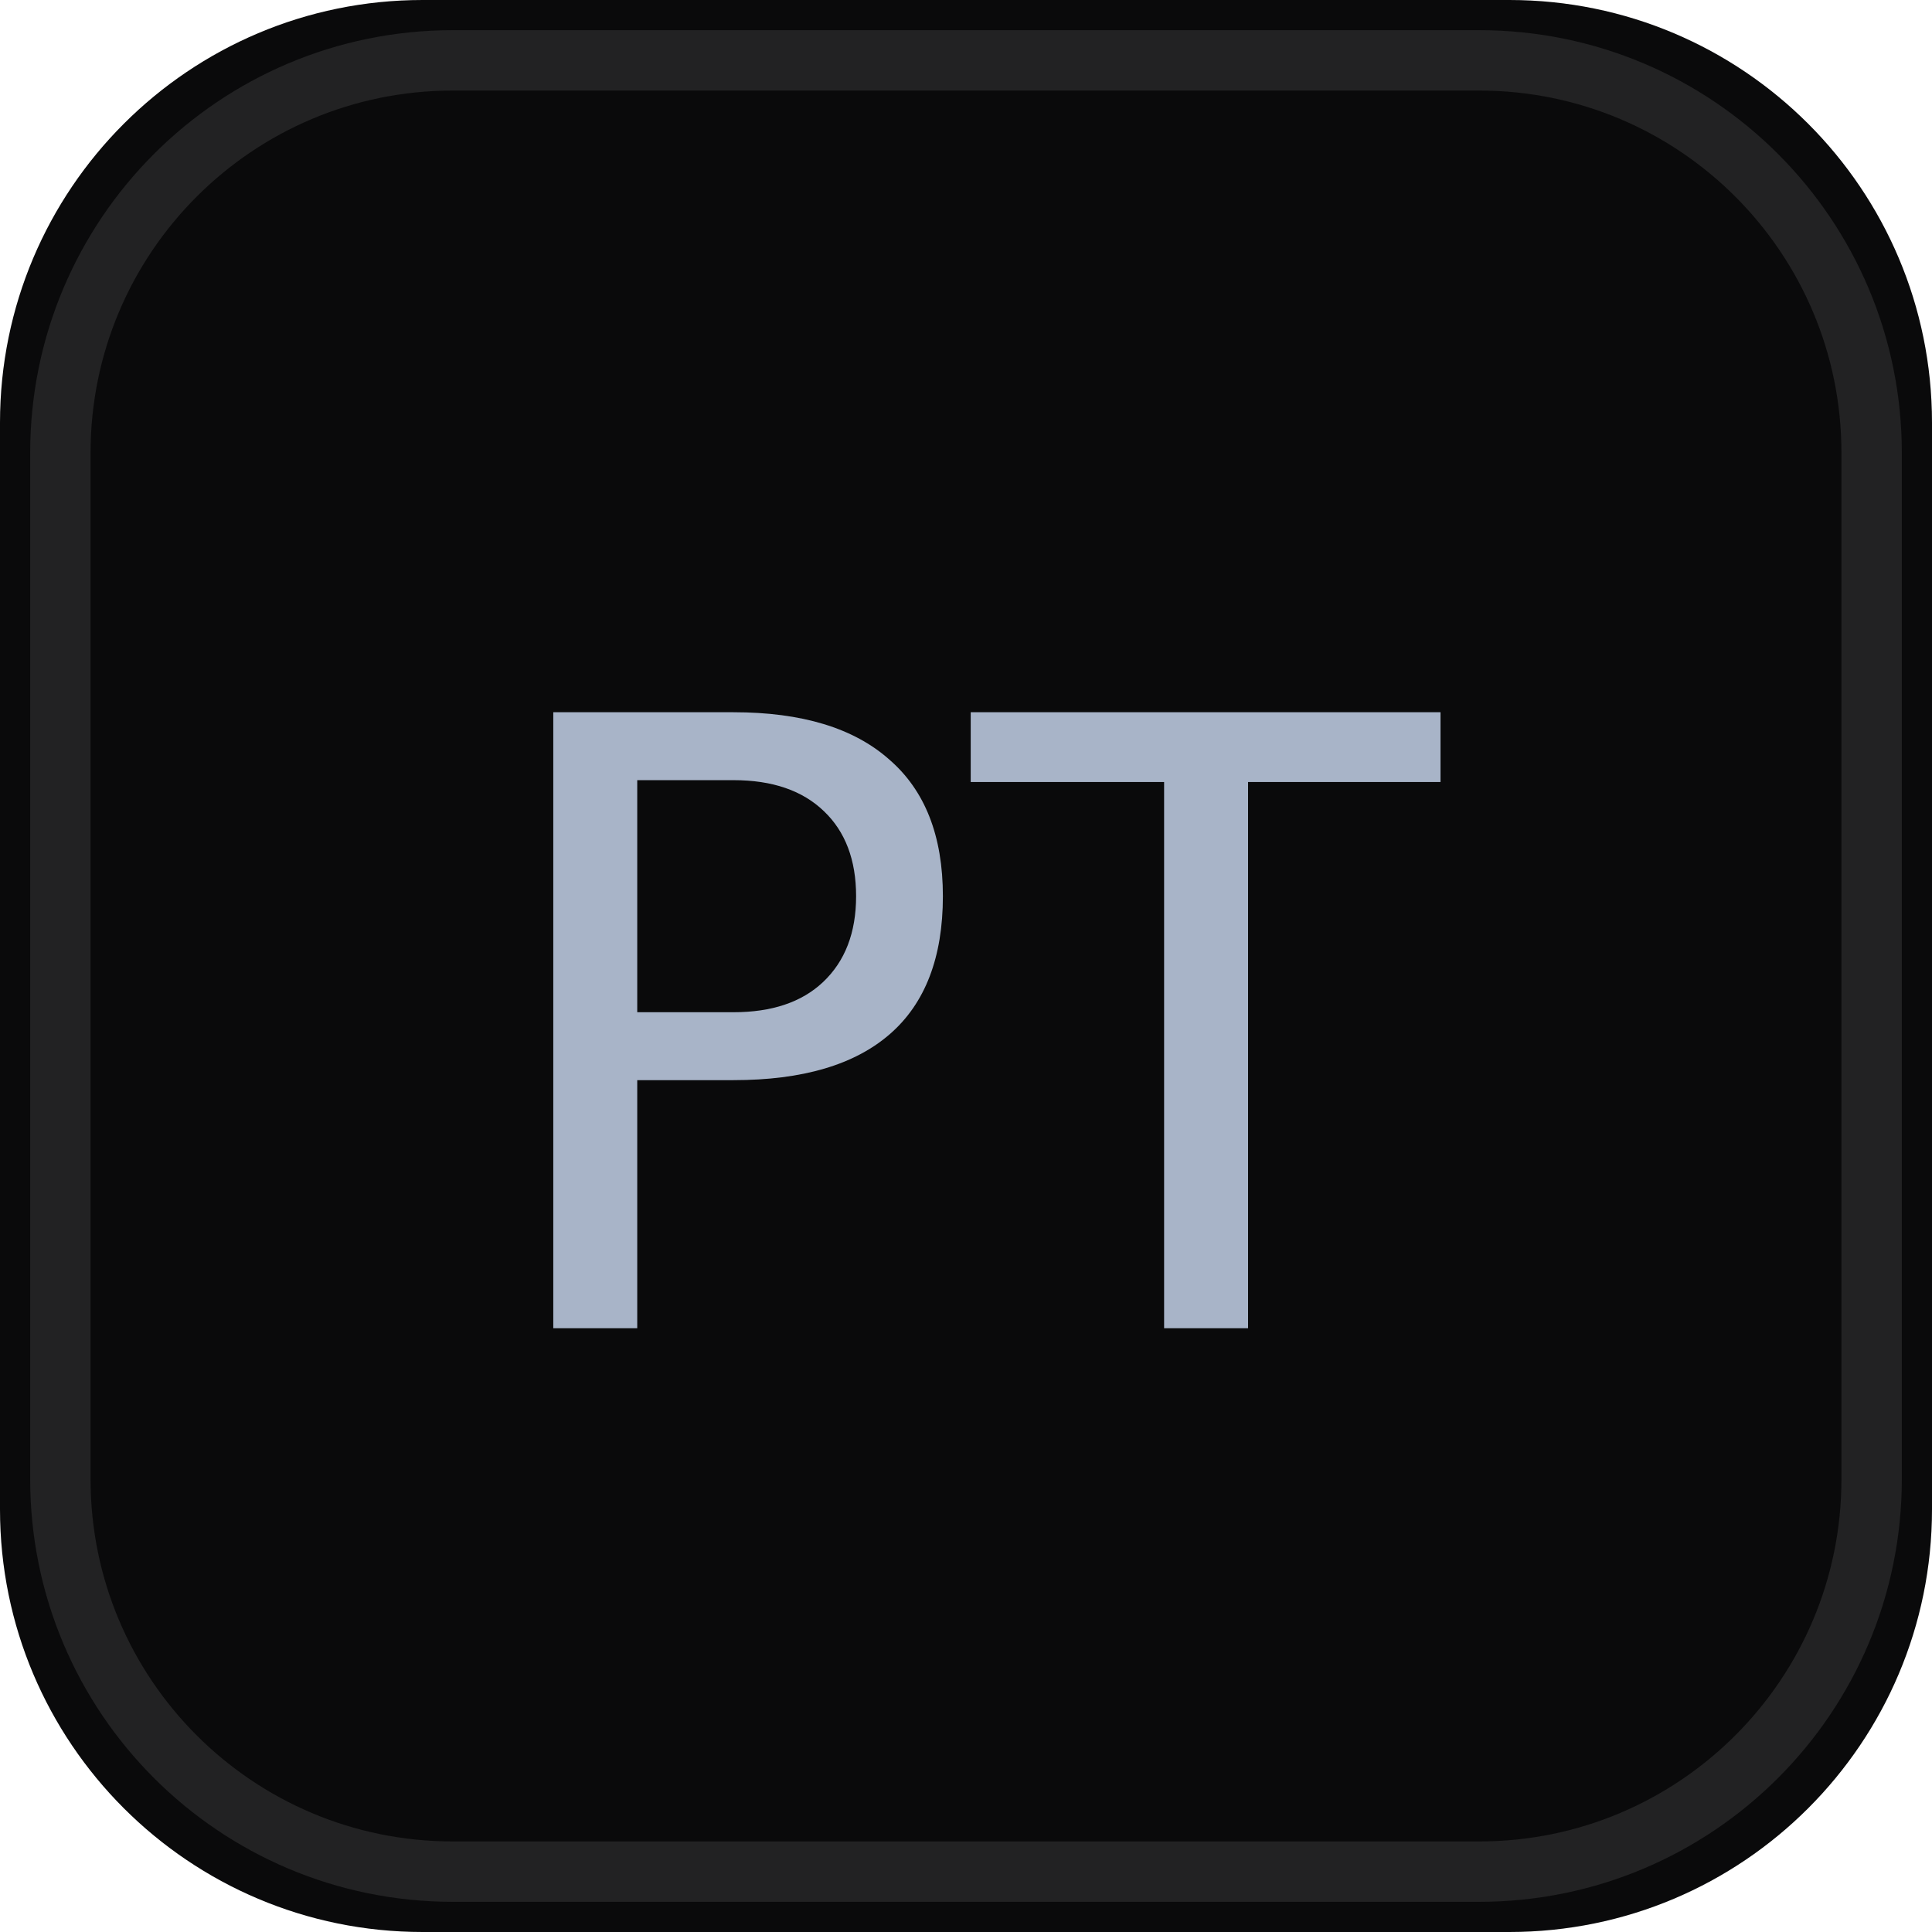
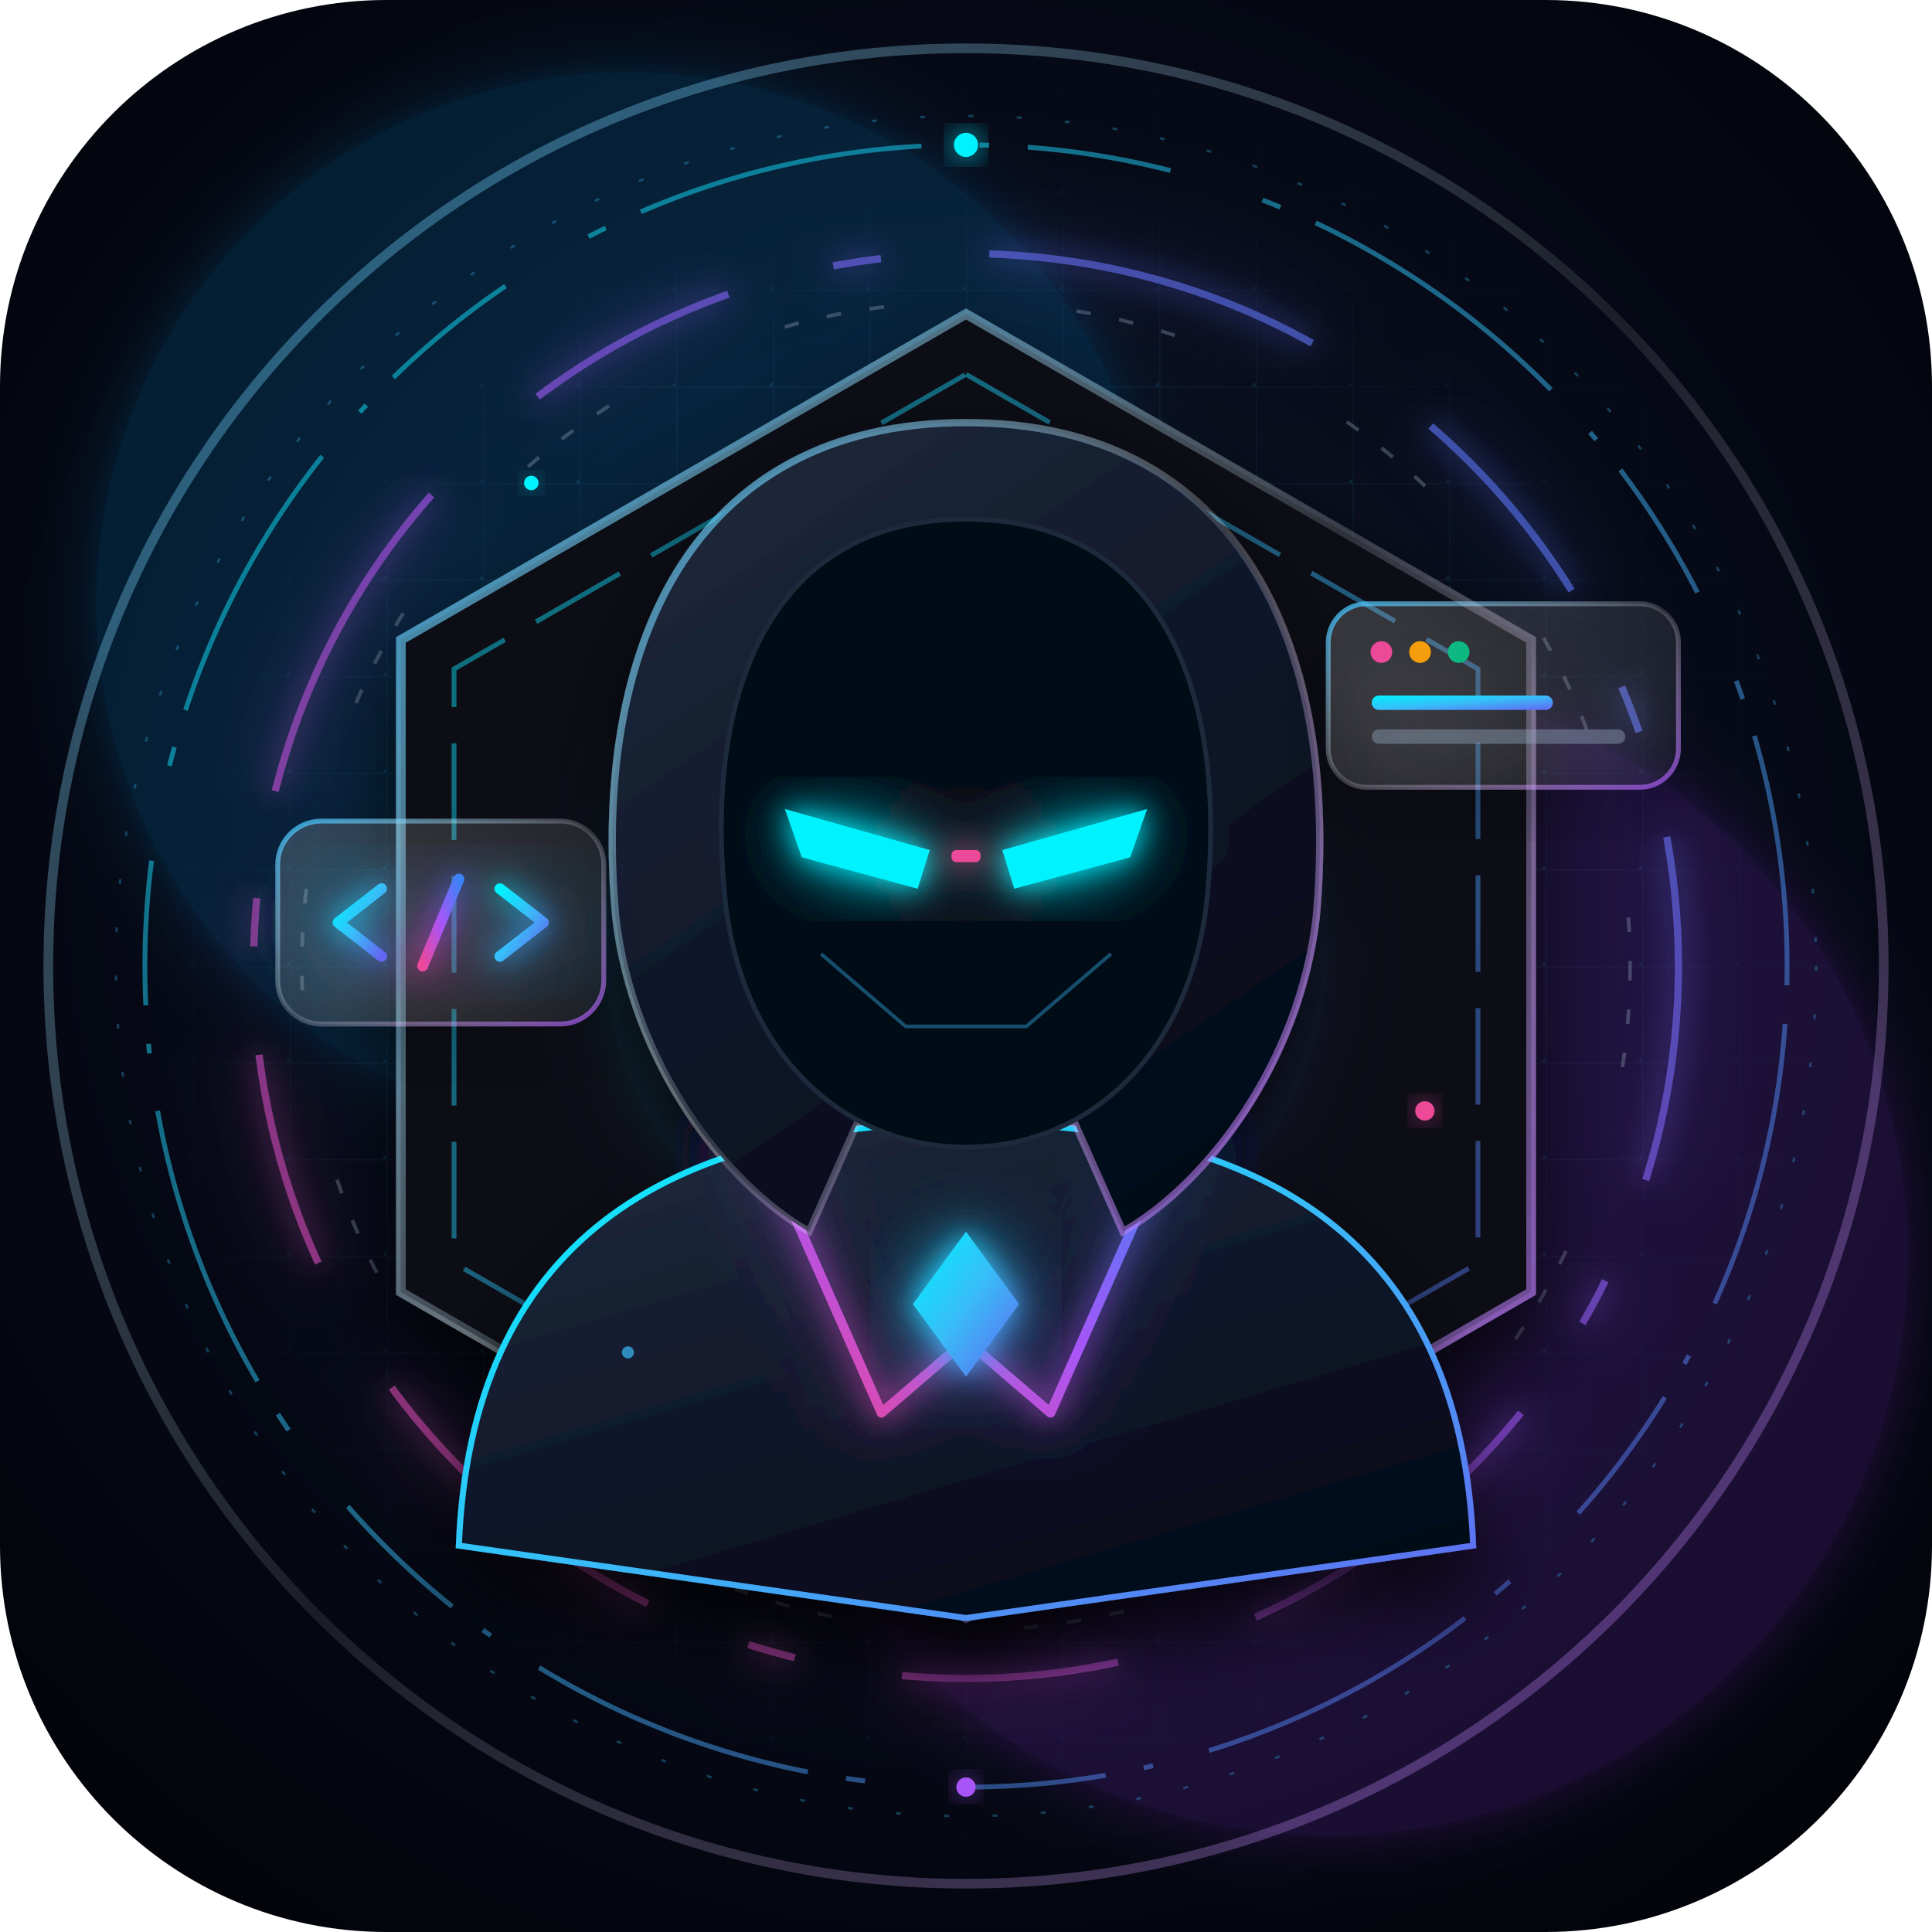
- <svg xmlns="http://www.w3.org/2000/svg" viewBox="0 0 32 32" fill="none">
-   <rect width="32" height="32" rx="7" fill="#0A0A0B" />
-   <rect x="1" y="1" width="30" height="30" rx="6.5" stroke="rgba(255,255,255,0.1)" stroke-width="1" />
-   <text x="16" y="22" text-anchor="middle" font-family="'JetBrains Mono', monospace" font-size="14" font-weight="500" fill="#A8B4C8" letter-spacing="-0.5">PT</text>
+ <svg xmlns="http://www.w3.org/2000/svg" viewBox="0 0 800 800" width="100%" height="100%">
+   <defs>
+     <style>
+       .orbit-cw {
+         transform-origin: 400px 400px;
+         animation: spinCW 28s linear infinite;
+       }
+       .orbit-ccw {
+         transform-origin: 400px 400px;
+         animation: spinCCW 20s linear infinite;
+       }
+       .float-slow {
+         animation: floatY 5s ease-in-out infinite;
+       }
+       .float-delayed {
+         animation: floatY 6s ease-in-out 2.5s infinite;
+       }
+       .pulse-glow {
+         animation: pulseOpacity 3s ease-in-out infinite;
+       }
+       @keyframes spinCW {
+         from { transform: rotate(0deg); }
+         to { transform: rotate(360deg); }
+       }
+       @keyframes spinCCW {
+         from { transform: rotate(360deg); }
+         to { transform: rotate(0deg); }
+       }
+       @keyframes floatY {
+         0%, 100% { transform: translateY(0px); }
+         50% { transform: translateY(-12px); }
+       }
+       @keyframes pulseOpacity {
+         0%, 100% { opacity: 0.85; }
+         50% { opacity: 0.35; }
+       }
+     </style>
+     <radialGradient id="bg-space" cx="50%" cy="45%" r="65%">
+       <stop offset="0%" stop-color="#0f172a" />
+       <stop offset="55%" stop-color="#070b19" />
+       <stop offset="100%" stop-color="#02040a" />
+     </radialGradient>
+     <linearGradient id="cyber-cyan" x1="0%" y1="0%" x2="100%" y2="100%">
+       <stop offset="0%" stop-color="#00f2fe" />
+       <stop offset="50%" stop-color="#38bdf8" />
+       <stop offset="100%" stop-color="#6366f1" />
+     </linearGradient>
+     <linearGradient id="plasma-accent" x1="0%" y1="100%" x2="100%" y2="0%">
+       <stop offset="0%" stop-color="#ec4899" />
+       <stop offset="50%" stop-color="#a855f7" />
+       <stop offset="100%" stop-color="#3b82f6" />
+     </linearGradient>
+     <linearGradient id="dark-armor" x1="20%" y1="0%" x2="80%" y2="100%">
+       <stop offset="0%" stop-color="#1e293b" />
+       <stop offset="50%" stop-color="#0f172a" />
+       <stop offset="100%" stop-color="#020617" />
+     </linearGradient>
+     <linearGradient id="glass-surface" x1="0%" y1="0%" x2="100%" y2="100%">
+       <stop offset="0%" stop-color="#ffffff" stop-opacity="0.16" />
+       <stop offset="100%" stop-color="#ffffff" stop-opacity="0.03" />
+     </linearGradient>
+     <linearGradient id="glass-border" x1="0%" y1="0%" x2="100%" y2="100%">
+       <stop offset="0%" stop-color="#38bdf8" stop-opacity="0.8" />
+       <stop offset="50%" stop-color="#ffffff" stop-opacity="0.15" />
+       <stop offset="100%" stop-color="#a855f7" stop-opacity="0.7" />
+     </linearGradient>
+     <filter id="neon-glow" x="-40%" y="-40%" width="180%" height="180%">
+       <feGaussianBlur in="SourceGraphic" stdDeviation="6" result="blur1" />
+       <feGaussianBlur in="SourceGraphic" stdDeviation="16" result="blur2" />
+       <feMerge>
+         <feMergeNode in="blur2" />
+         <feMergeNode in="blur1" />
+         <feMergeNode in="SourceGraphic" />
+       </feMerge>
+     </filter>
+     <filter id="elevation-shadow" x="-30%" y="-30%" width="160%" height="160%">
+       <feDropShadow dx="0" dy="18" stdDeviation="16" flood-color="#000000" flood-opacity="0.75" />
+     </filter>
+     <pattern id="tech-grid" width="40" height="40" patternUnits="userSpaceOnUse">
+       <path d="M 40 0 L 0 0 0 40" fill="none" stroke="#38bdf8" stroke-width="1" stroke-opacity="0.18" />
+       <circle cx="40" cy="40" r="1.5" fill="#38bdf8" fill-opacity="0.35" />
+     </pattern>
+     <radialGradient id="mask-grad" cx="50%" cy="50%" r="48%">
+       <stop offset="0%" stop-color="#ffffff" stop-opacity="1" />
+       <stop offset="65%" stop-color="#ffffff" stop-opacity="0.4" />
+       <stop offset="100%" stop-color="#000000" stop-opacity="0" />
+     </radialGradient>
+     <mask id="grid-fade-mask">
+       <rect width="800" height="800" fill="url(#mask-grad)" />
+     </mask>
+     <clipPath id="avatar-clip">
+       <rect width="800" height="800" rx="160" ry="160" />
+     </clipPath>
+   </defs>
+   <g clip-path="url(#avatar-clip)">
+     <rect width="800" height="800" fill="url(#bg-space)" />
+     <circle cx="260" cy="250" r="220" fill="#0284c7" opacity="0.18" filter="url(#neon-glow)" />
+     <circle cx="550" cy="520" r="240" fill="#9333ea" opacity="0.16" filter="url(#neon-glow)" />
+     <rect width="800" height="800" fill="url(#tech-grid)" mask="url(#grid-fade-mask)" />
+     <g class="orbit-cw">
+       <circle cx="400" cy="400" r="340" fill="none" stroke="url(#cyber-cyan)" stroke-width="2" stroke-dasharray="8 16 120 24 4 16 60 40" opacity="0.5" />
+       <circle cx="400" cy="400" r="352" fill="none" stroke="#38bdf8" stroke-width="1" stroke-dasharray="2 18" opacity="0.3" />
+       <circle cx="400" cy="60" r="5" fill="#00f2fe" filter="url(#neon-glow)" />
+       <circle cx="400" cy="740" r="4" fill="#a855f7" filter="url(#neon-glow)" />
+     </g>
+     <g class="orbit-ccw">
+       <circle cx="400" cy="400" r="295" fill="none" stroke="url(#plasma-accent)" stroke-width="3" stroke-dasharray="90 45 20 45 140 60" opacity="0.65" filter="url(#neon-glow)" />
+       <circle cx="400" cy="400" r="275" fill="none" stroke="#94a3b8" stroke-width="1.5" stroke-dasharray="6 12 6 12 6 80" opacity="0.35" />
+     </g>
+     <g filter="url(#elevation-shadow)">
+       <polygon points="400,130 634,265 634,535 400,670 166,535 166,265" fill="#090d16" stroke="url(#glass-border)" stroke-width="4" />
+     </g>
+     <polygon points="400,155 612,277 612,523 400,645 188,523 188,277" fill="none" stroke="url(#cyber-cyan)" stroke-width="2" stroke-dasharray="40 15" opacity="0.45" />
+     <circle cx="400" cy="390" r="150" fill="url(#cyber-cyan)" opacity="0.12" filter="url(#neon-glow)" />
+     <g class="float-slow" filter="url(#elevation-shadow)">
+       <path d="M 190,640                 C 195,515 275,465 400,465                 C 525,465 605,515 610,640                 L 400,670 Z" fill="url(#dark-armor)" stroke="url(#cyber-cyan)" stroke-width="2.5" />
+       <path d="M 315,472 L 365,585 L 400,555 L 435,585 L 485,472" fill="none" stroke="url(#plasma-accent)" stroke-width="4" stroke-linecap="round" stroke-linejoin="round" filter="url(#neon-glow)" />
+       <polygon points="400,510 422,540 400,570 378,540" fill="url(#cyber-cyan)" filter="url(#neon-glow)" />
+       <path d="M 400,175                 C 285,175 245,270 255,380                 C 262,440 300,490 335,510                 L 355,465                 L 445,465                 L 465,510                 C 500,490 538,440 545,380                 C 555,270 515,175 400,175 Z" fill="url(#dark-armor)" stroke="url(#glass-border)" stroke-width="3" />
+       <path d="M 400,215                 C 320,215 292,285 300,370                 C 306,435 348,475 400,475                 C 452,475 494,435 500,370                 C 508,285 480,215 400,215 Z" fill="#030712" stroke="#1e293b" stroke-width="2" />
+       <path d="M 400,175 L 400,235" stroke="url(#cyber-cyan)" stroke-width="3" stroke-linecap="round" filter="url(#neon-glow)" />
+       <g filter="url(#neon-glow)">
+         <polygon points="325,335 385,352 380,368 332,355" fill="#00f2fe" />
+         <polygon points="475,335 415,352 420,368 468,355" fill="#00f2fe" />
+         <rect x="394" y="352" width="12" height="5" rx="2" fill="#ec4899" />
+       </g>
+       <path d="M 340,395 L 375,425 L 425,425 L 460,395" fill="none" stroke="#38bdf8" stroke-width="1.5" opacity="0.4" />
+     </g>
+     <g class="float-delayed" filter="url(#elevation-shadow)">
+       <rect x="115" y="340" width="135" height="84" rx="18" fill="url(#glass-surface)" stroke="url(#glass-border)" stroke-width="2" />
+       <g fill="none" stroke="url(#cyber-cyan)" stroke-width="4.5" stroke-linecap="round" stroke-linejoin="round" filter="url(#neon-glow)">
+         <polyline points="158,368 140,382 158,396" />
+         <line x1="190" y1="364" x2="175" y2="400" stroke="url(#plasma-accent)" />
+         <polyline points="207,368 225,382 207,396" />
+       </g>
+     </g>
+     <g class="float-slow" filter="url(#elevation-shadow)">
+       <rect x="550" y="250" width="145" height="76" rx="16" fill="url(#glass-surface)" stroke="url(#glass-border)" stroke-width="2" />
+       <circle cx="572" cy="270" r="4.5" fill="#ec4899" />
+       <circle cx="588" cy="270" r="4.5" fill="#f59e0b" />
+       <circle cx="604" cy="270" r="4.5" fill="#10b981" />
+       <rect x="568" y="288" width="75" height="6" rx="3" fill="url(#cyber-cyan)" class="pulse-glow" />
+       <rect x="568" y="302" width="105" height="6" rx="3" fill="#94a3b8" opacity="0.45" />
+     </g>
+     <circle cx="220" cy="200" r="3" fill="#00f2fe" class="pulse-glow" filter="url(#neon-glow)" />
+     <circle cx="590" cy="460" r="4" fill="#ec4899" class="pulse-glow" filter="url(#neon-glow)" />
+     <circle cx="260" cy="560" r="2.5" fill="#38bdf8" opacity="0.7" />
+     <circle cx="400" cy="400" r="380" fill="none" stroke="url(#glass-border)" stroke-width="4" opacity="0.6" />
+   </g>
</svg>
